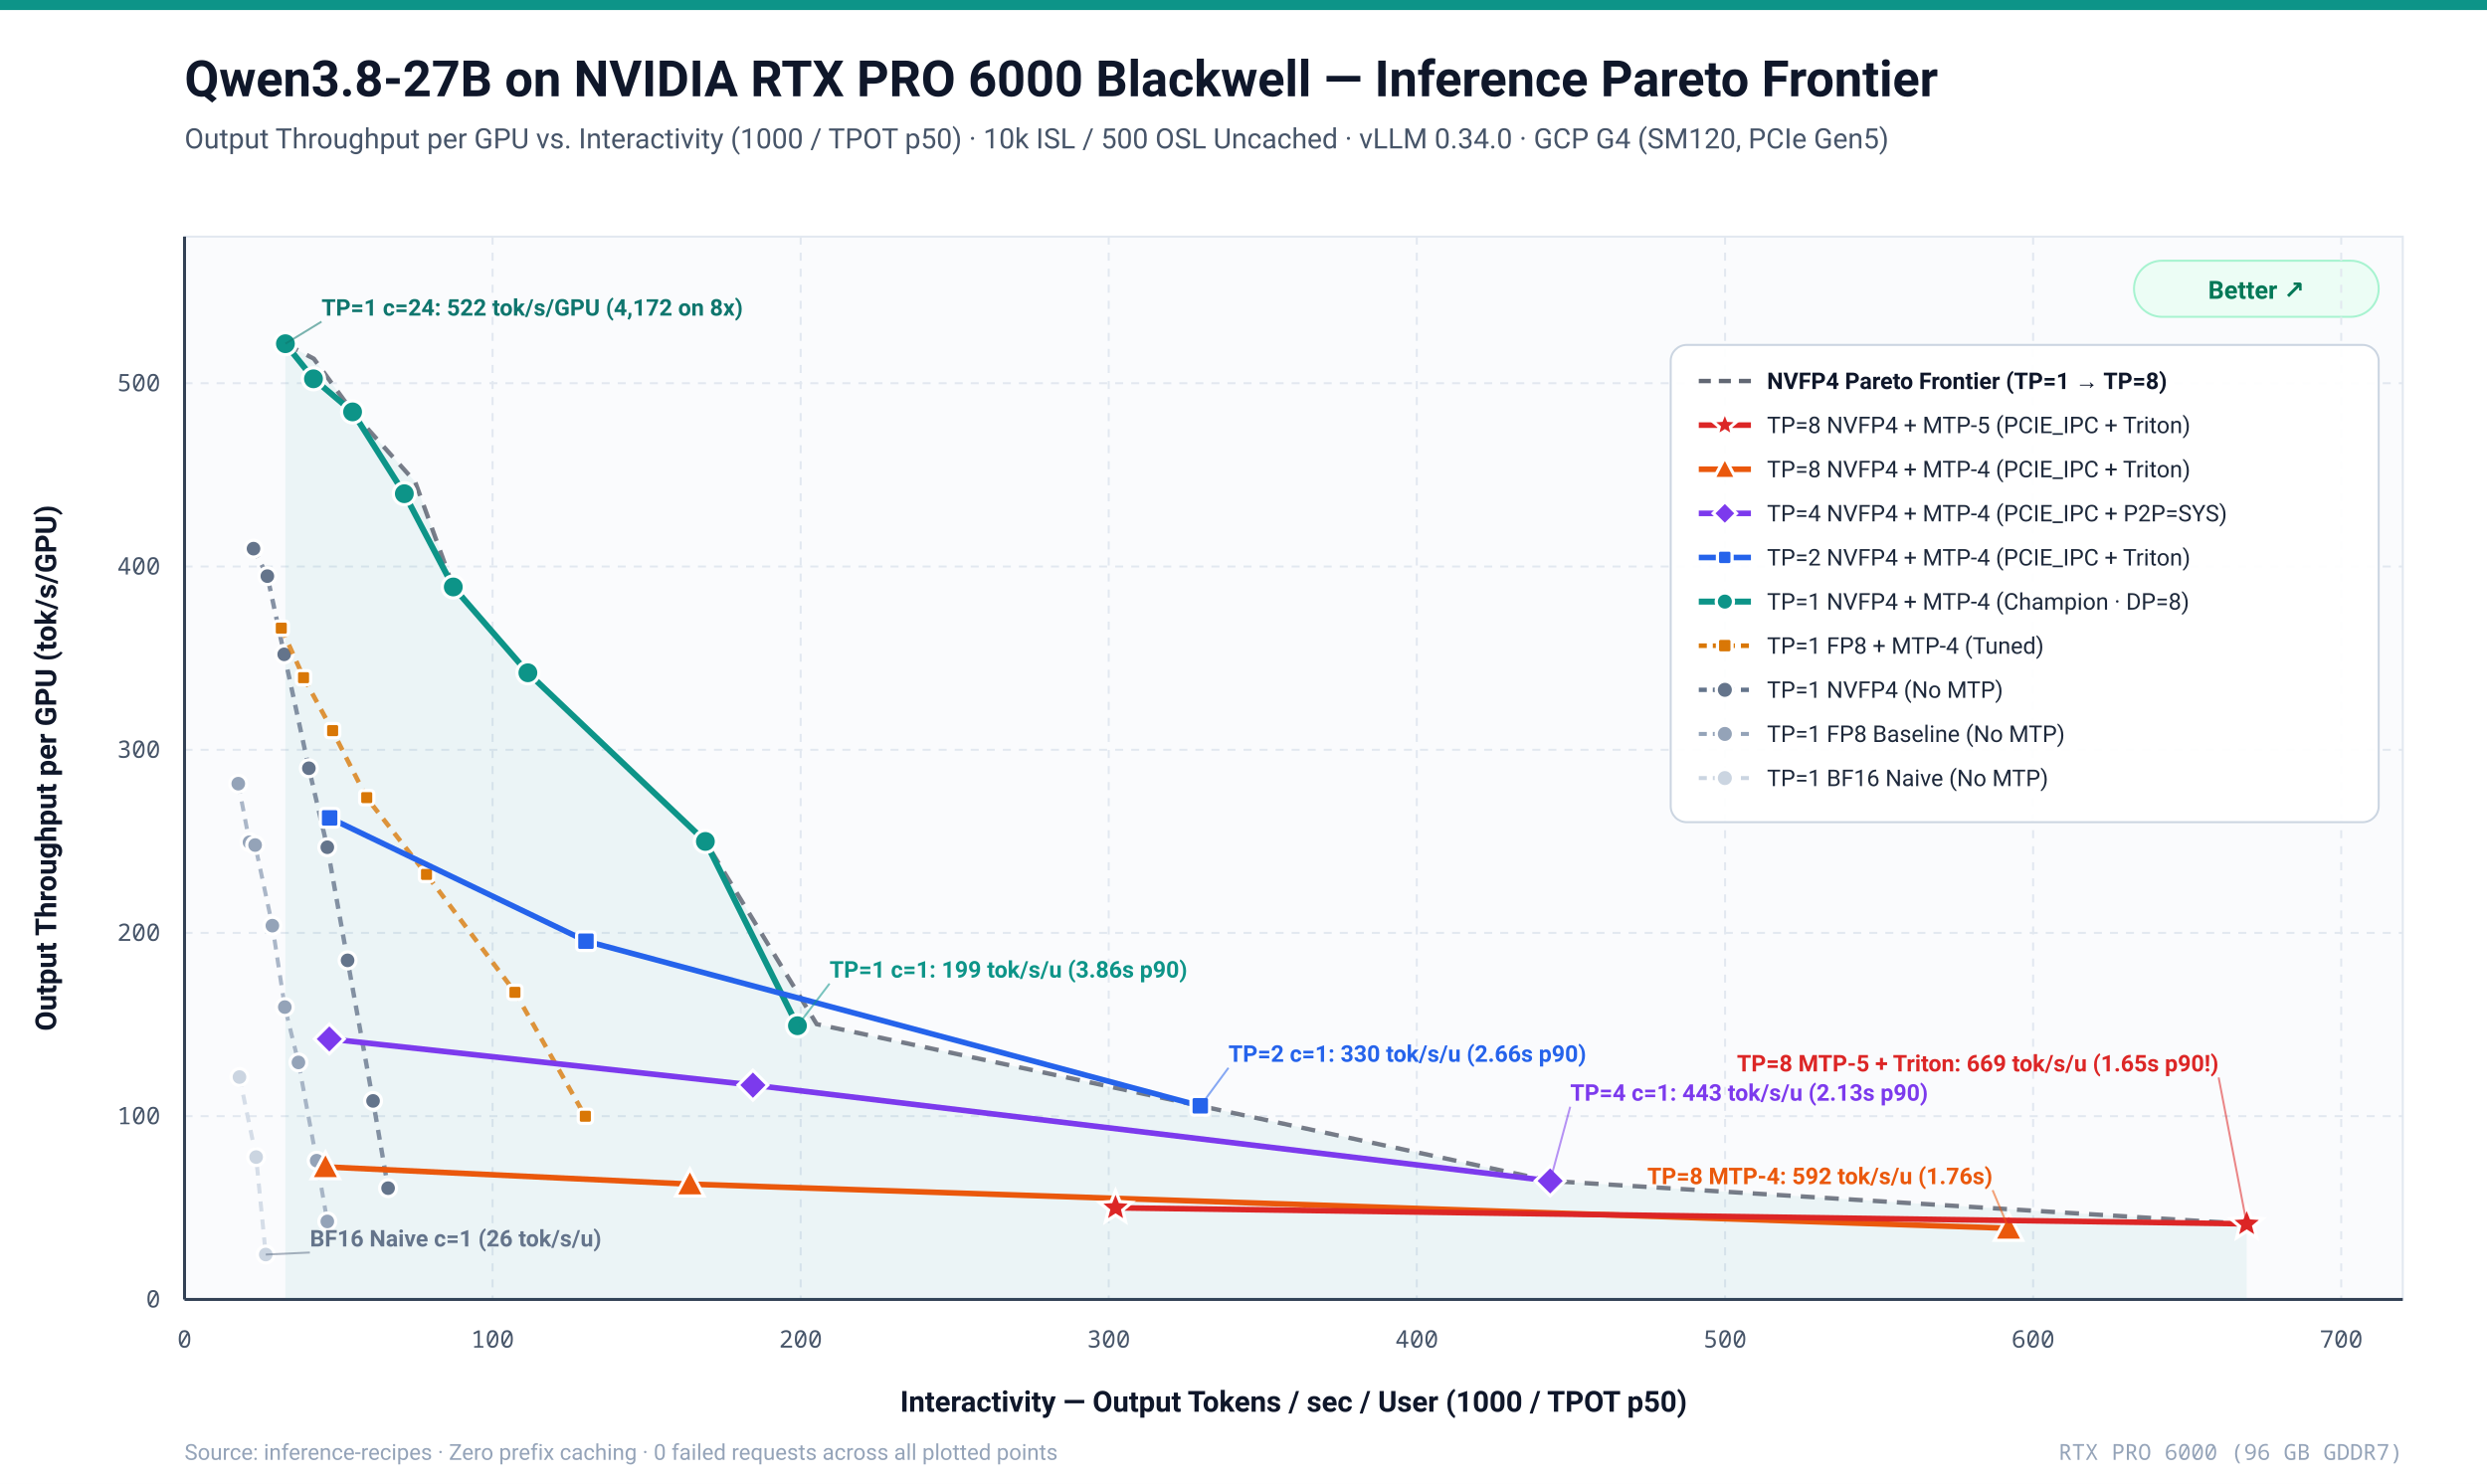
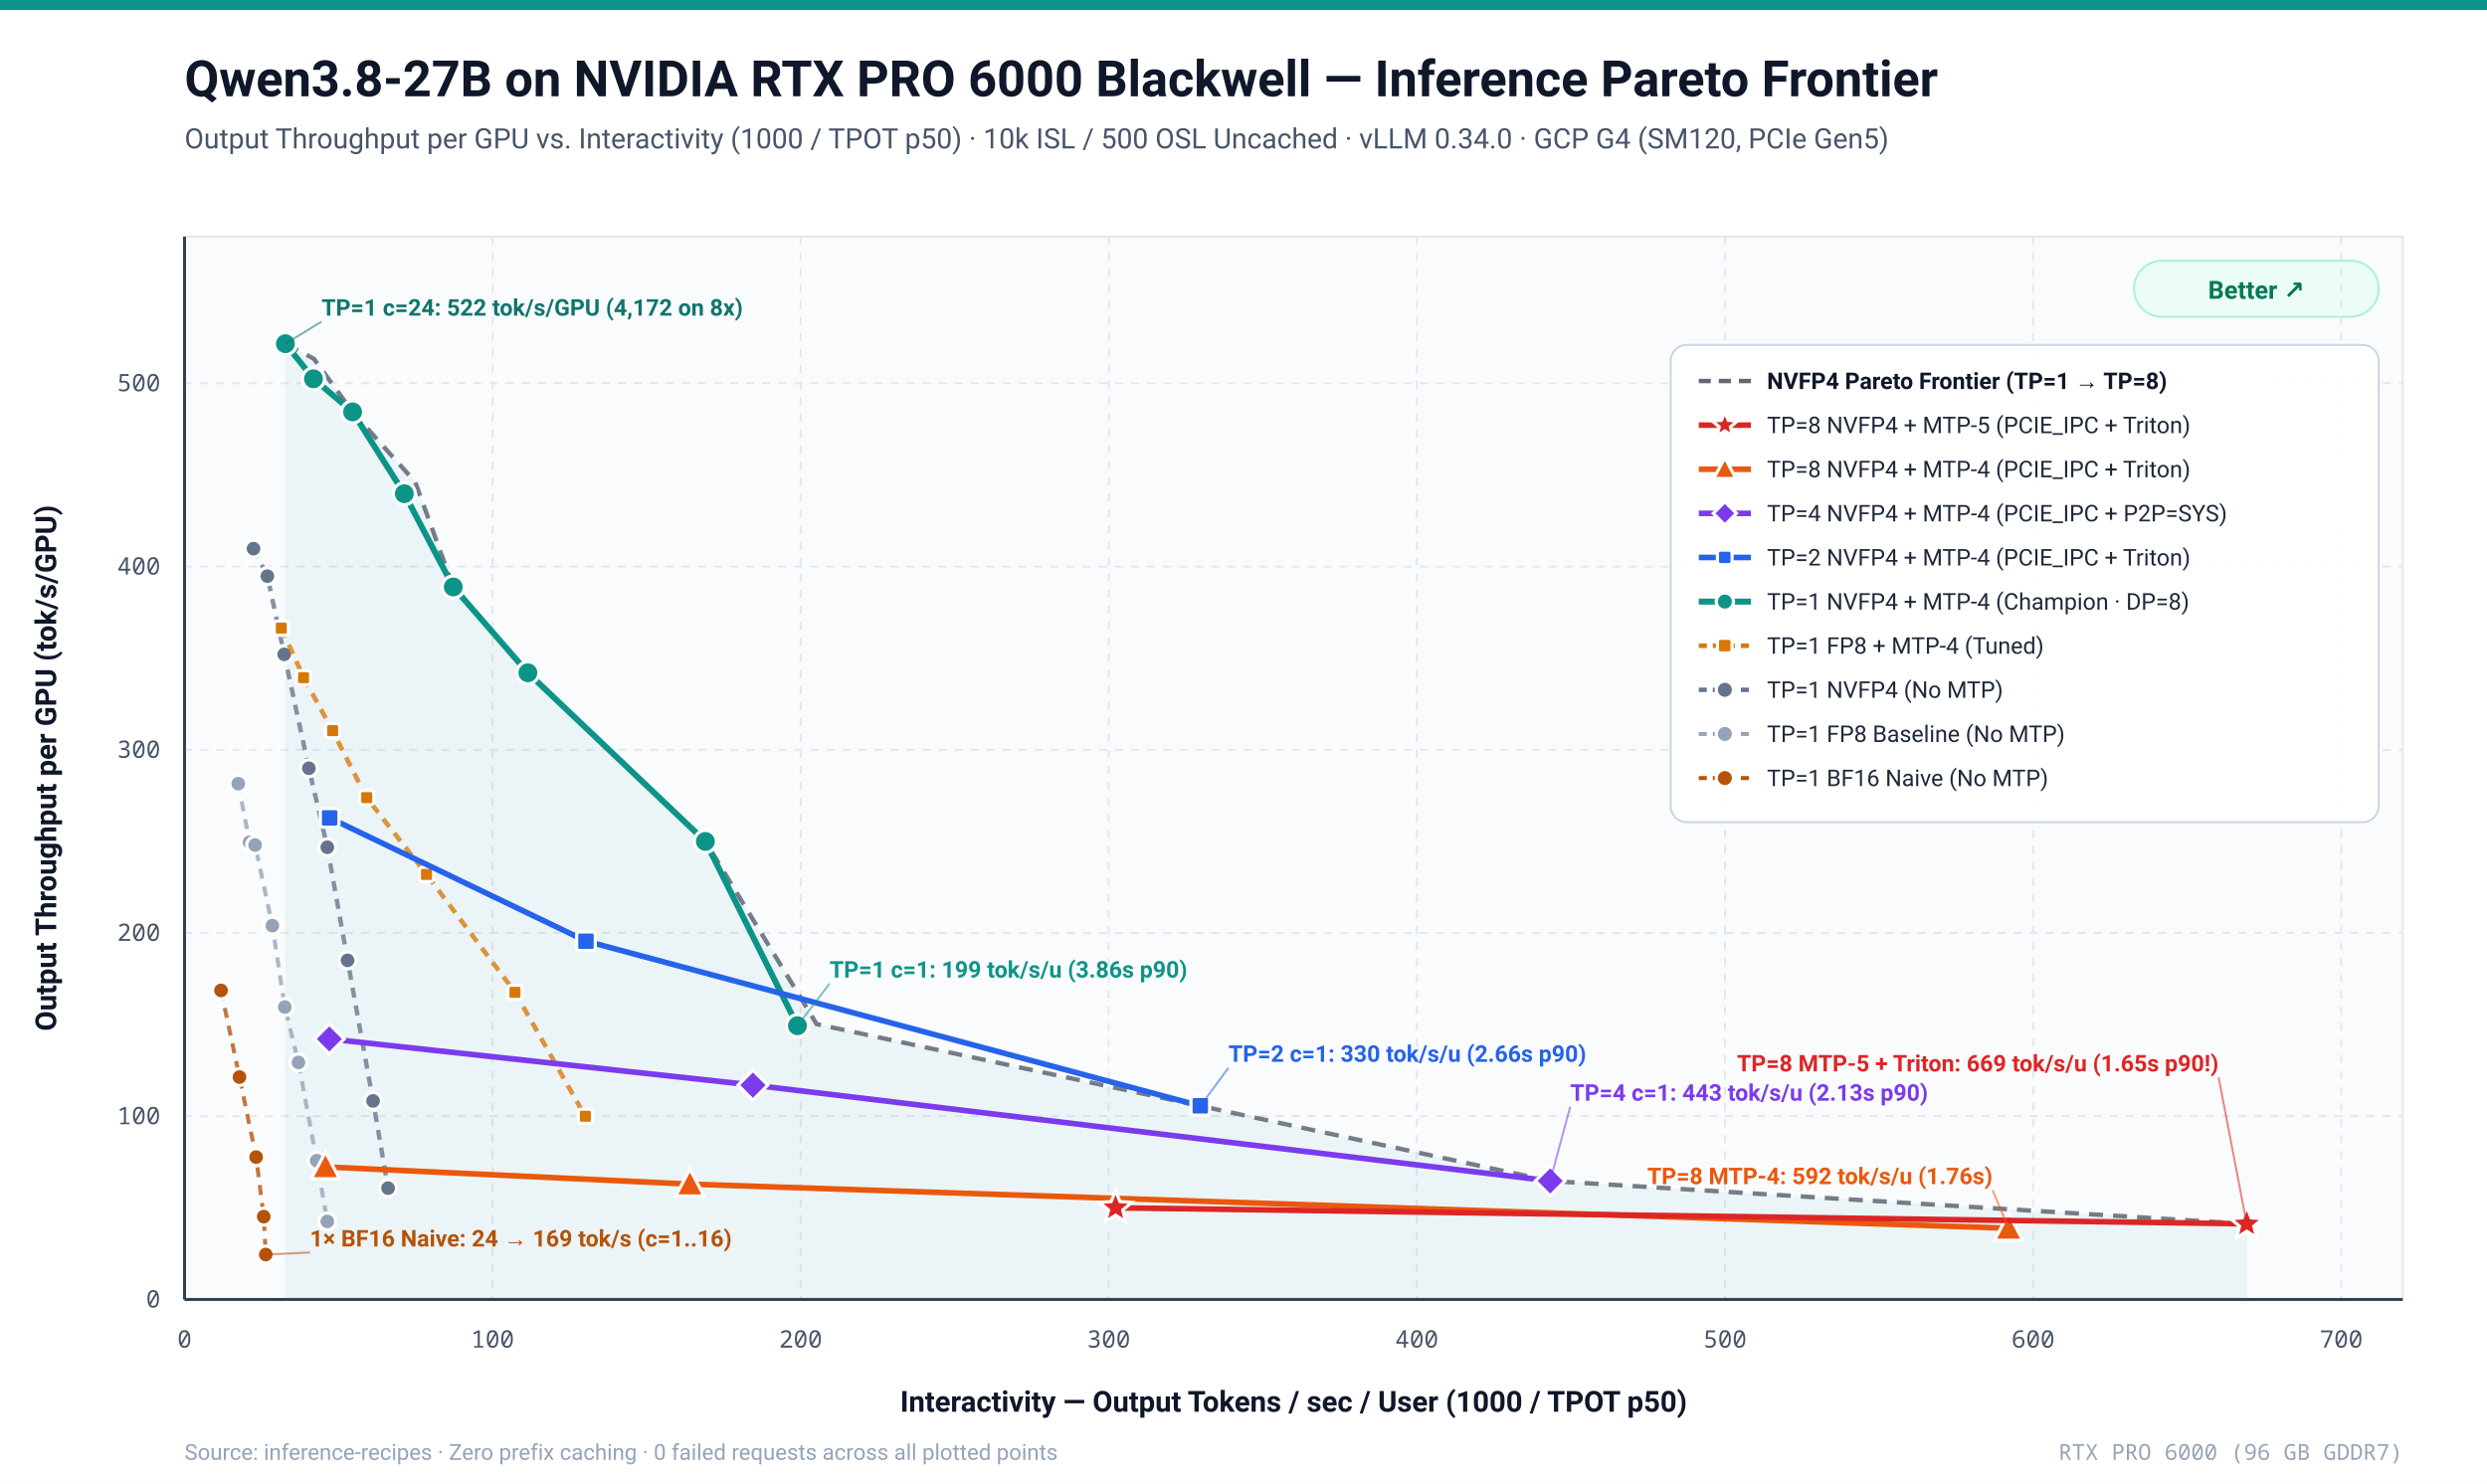
<svg xmlns="http://www.w3.org/2000/svg" width="1240" height="740" viewBox="0 0 1240 740">
  <rect width="100%" height="100%" fill="#FFFFFF" />
  <rect x="0" y="0" width="1240" height="5" fill="#0D9488" />
  <rect x="92" y="118" width="1106" height="530" fill="#FAFBFD" stroke="#E2E8F0" stroke-width="1" />
  <text x="92" y="48" font-family="Roboto, 'Liberation Sans', 'DejaVu Sans', sans-serif" font-size="25" font-weight="700" fill="#0F172A">Qwen3.8-27B on NVIDIA RTX PRO 6000 Blackwell — Inference Pareto Frontier</text>
  <text x="92" y="74" font-family="Roboto, 'Liberation Sans', 'DejaVu Sans', sans-serif" font-size="14" fill="#475569">Output Throughput per GPU vs. Interactivity (1000 / TPOT p50) · 10k ISL / 500 OSL Uncached · vLLM 0.34.0 · GCP G4 (SM120, PCIe Gen5)</text>
  <rect x="1064" y="130" width="122" height="28" rx="14" fill="#ECFDF5" stroke="#A7F3D0" stroke-width="1" />
  <text x="1125" y="149" text-anchor="middle" font-family="Roboto, 'Liberation Sans', 'DejaVu Sans', sans-serif" font-size="12.5" font-weight="700" fill="#047857">Better  ↗</text>
  <line x1="92.0" y1="118" x2="92.0" y2="648" stroke="#E2E8F0" stroke-width="1" stroke-dasharray="4,4" />
  <text x="92.0" y="672" text-anchor="middle" font-family="'Noto Sans Mono', 'Liberation Mono', 'DejaVu Sans Mono', monospace" font-size="12" fill="#475569">0</text>
  <line x1="245.6" y1="118" x2="245.6" y2="648" stroke="#E2E8F0" stroke-width="1" stroke-dasharray="4,4" />
  <text x="245.6" y="672" text-anchor="middle" font-family="'Noto Sans Mono', 'Liberation Mono', 'DejaVu Sans Mono', monospace" font-size="12" fill="#475569">100</text>
  <line x1="399.2" y1="118" x2="399.2" y2="648" stroke="#E2E8F0" stroke-width="1" stroke-dasharray="4,4" />
  <text x="399.2" y="672" text-anchor="middle" font-family="'Noto Sans Mono', 'Liberation Mono', 'DejaVu Sans Mono', monospace" font-size="12" fill="#475569">200</text>
  <line x1="552.8" y1="118" x2="552.8" y2="648" stroke="#E2E8F0" stroke-width="1" stroke-dasharray="4,4" />
  <text x="552.8" y="672" text-anchor="middle" font-family="'Noto Sans Mono', 'Liberation Mono', 'DejaVu Sans Mono', monospace" font-size="12" fill="#475569">300</text>
  <line x1="706.4" y1="118" x2="706.4" y2="648" stroke="#E2E8F0" stroke-width="1" stroke-dasharray="4,4" />
  <text x="706.4" y="672" text-anchor="middle" font-family="'Noto Sans Mono', 'Liberation Mono', 'DejaVu Sans Mono', monospace" font-size="12" fill="#475569">400</text>
  <line x1="860.1" y1="118" x2="860.1" y2="648" stroke="#E2E8F0" stroke-width="1" stroke-dasharray="4,4" />
  <text x="860.1" y="672" text-anchor="middle" font-family="'Noto Sans Mono', 'Liberation Mono', 'DejaVu Sans Mono', monospace" font-size="12" fill="#475569">500</text>
  <line x1="1013.7" y1="118" x2="1013.7" y2="648" stroke="#E2E8F0" stroke-width="1" stroke-dasharray="4,4" />
  <text x="1013.7" y="672" text-anchor="middle" font-family="'Noto Sans Mono', 'Liberation Mono', 'DejaVu Sans Mono', monospace" font-size="12" fill="#475569">600</text>
  <line x1="1167.3" y1="118" x2="1167.3" y2="648" stroke="#E2E8F0" stroke-width="1" stroke-dasharray="4,4" />
  <text x="1167.3" y="672" text-anchor="middle" font-family="'Noto Sans Mono', 'Liberation Mono', 'DejaVu Sans Mono', monospace" font-size="12" fill="#475569">700</text>
  <line x1="92" y1="648.0" x2="1198" y2="648.0" stroke="#E2E8F0" stroke-width="1" stroke-dasharray="4,4" />
  <text x="80" y="652.0" text-anchor="end" font-family="'Noto Sans Mono', 'Liberation Mono', 'DejaVu Sans Mono', monospace" font-size="12" fill="#475569">0</text>
  <line x1="92" y1="556.6" x2="1198" y2="556.6" stroke="#E2E8F0" stroke-width="1" stroke-dasharray="4,4" />
  <text x="80" y="560.6" text-anchor="end" font-family="'Noto Sans Mono', 'Liberation Mono', 'DejaVu Sans Mono', monospace" font-size="12" fill="#475569">100</text>
  <line x1="92" y1="465.2" x2="1198" y2="465.2" stroke="#E2E8F0" stroke-width="1" stroke-dasharray="4,4" />
  <text x="80" y="469.2" text-anchor="end" font-family="'Noto Sans Mono', 'Liberation Mono', 'DejaVu Sans Mono', monospace" font-size="12" fill="#475569">200</text>
  <line x1="92" y1="373.9" x2="1198" y2="373.9" stroke="#E2E8F0" stroke-width="1" stroke-dasharray="4,4" />
  <text x="80" y="377.9" text-anchor="end" font-family="'Noto Sans Mono', 'Liberation Mono', 'DejaVu Sans Mono', monospace" font-size="12" fill="#475569">300</text>
  <line x1="92" y1="282.5" x2="1198" y2="282.5" stroke="#E2E8F0" stroke-width="1" stroke-dasharray="4,4" />
  <text x="80" y="286.5" text-anchor="end" font-family="'Noto Sans Mono', 'Liberation Mono', 'DejaVu Sans Mono', monospace" font-size="12" fill="#475569">400</text>
  <line x1="92" y1="191.1" x2="1198" y2="191.1" stroke="#E2E8F0" stroke-width="1" stroke-dasharray="4,4" />
  <text x="80" y="195.1" text-anchor="end" font-family="'Noto Sans Mono', 'Liberation Mono', 'DejaVu Sans Mono', monospace" font-size="12" fill="#475569">500</text>
  <line x1="92" y1="648" x2="1198" y2="648" stroke="#334155" stroke-width="1.5" />
  <line x1="92" y1="118" x2="92" y2="648" stroke="#334155" stroke-width="1.5" />
  <text x="645.0" y="704" text-anchor="middle" font-family="Roboto, 'Liberation Sans', 'DejaVu Sans', sans-serif" font-size="14.5" font-weight="600" fill="#0F172A">Interactivity — Output Tokens / sec / User  (1000 / TPOT p50)</text>
  <text x="28" y="383.0" text-anchor="middle" font-family="Roboto, 'Liberation Sans', 'DejaVu Sans', sans-serif" font-size="14.5" font-weight="600" fill="#0F172A" transform="rotate(-90 28 383.0)">Output Throughput per GPU  (tok/s/GPU)</text>
  <polygon points="142.3,648.0 142.3,171.4 156.5,178.9 175.8,205.4 207.0,240.3 226.0,292.7 263.2,335.5 351.7,419.6 407.2,510.7 598.5,551.5 772.9,588.9 1120.2,610.3 1120.2,648.0" fill="#0D9488" fill-opacity="0.06" />
  <path d="M 142.3,171.4 L 156.5,178.9 L 175.8,205.4 L 207.0,240.3 L 226.0,292.7 L 263.2,335.5 L 351.7,419.6 L 407.2,510.7 L 598.5,551.5 L 772.9,588.9 L 1120.2,610.3" fill="none" stroke="#0F172A" stroke-width="2.2" stroke-dasharray="7,5" stroke-opacity="0.55" />
-   <path d="M 119.4,537.1 L 127.7,577.0 L 132.5,625.6" fill="none" stroke="#CBD5E1" stroke-width="2.0" stroke-dasharray="5,4" stroke-opacity="0.78" />
-   <circle cx="119.4" cy="537.1" r="4.2" fill="#CBD5E1" stroke="#FFFFFF" stroke-width="1.6" />
-   <circle cx="127.7" cy="577.0" r="4.2" fill="#CBD5E1" stroke="#FFFFFF" stroke-width="1.6" />
-   <circle cx="132.5" cy="625.6" r="4.2" fill="#CBD5E1" stroke="#FFFFFF" stroke-width="1.6" />
+   <path d="M 110.2,493.9 L 119.4,537.1 L 127.7,577.0 L 131.5,606.7 L 132.5,625.6" fill="none" stroke="#B45309" stroke-width="2.0" stroke-dasharray="5,4" stroke-opacity="0.78" />
+   <circle cx="110.2" cy="493.9" r="4.2" fill="#B45309" stroke="#FFFFFF" stroke-width="1.6" />
+   <circle cx="119.4" cy="537.1" r="4.2" fill="#B45309" stroke="#FFFFFF" stroke-width="1.6" />
+   <circle cx="127.7" cy="577.0" r="4.2" fill="#B45309" stroke="#FFFFFF" stroke-width="1.6" />
+   <circle cx="131.5" cy="606.7" r="4.2" fill="#B45309" stroke="#FFFFFF" stroke-width="1.6" />
+   <circle cx="132.5" cy="625.6" r="4.2" fill="#B45309" stroke="#FFFFFF" stroke-width="1.6" />
  <path d="M 118.8,390.8 L 124.4,420.0 L 127.2,421.4 L 135.8,461.6 L 142.0,502.2 L 148.8,529.8 L 157.9,578.8 L 163.2,609.1" fill="none" stroke="#94A3B8" stroke-width="2.0" stroke-dasharray="5,4" stroke-opacity="0.78" />
  <circle cx="118.8" cy="390.8" r="4.2" fill="#94A3B8" stroke="#FFFFFF" stroke-width="1.6" />
  <circle cx="124.4" cy="420.0" r="4.2" fill="#94A3B8" stroke="#FFFFFF" stroke-width="1.6" />
  <circle cx="127.2" cy="421.4" r="4.2" fill="#94A3B8" stroke="#FFFFFF" stroke-width="1.6" />
  <circle cx="135.8" cy="461.6" r="4.2" fill="#94A3B8" stroke="#FFFFFF" stroke-width="1.6" />
  <circle cx="142.0" cy="502.2" r="4.2" fill="#94A3B8" stroke="#FFFFFF" stroke-width="1.6" />
  <circle cx="148.8" cy="529.8" r="4.2" fill="#94A3B8" stroke="#FFFFFF" stroke-width="1.6" />
  <circle cx="157.9" cy="578.8" r="4.2" fill="#94A3B8" stroke="#FFFFFF" stroke-width="1.6" />
  <circle cx="163.2" cy="609.1" r="4.2" fill="#94A3B8" stroke="#FFFFFF" stroke-width="1.6" />
  <path d="M 126.4,273.6 L 133.3,287.3 L 141.7,326.3 L 154.0,383.1 L 163.2,422.5 L 173.3,478.9 L 186.0,549.0 L 193.5,592.5" fill="none" stroke="#64748B" stroke-width="2.2" stroke-dasharray="5,4" stroke-opacity="0.78" />
  <circle cx="126.4" cy="273.6" r="4.2" fill="#64748B" stroke="#FFFFFF" stroke-width="1.6" />
  <circle cx="133.3" cy="287.3" r="4.2" fill="#64748B" stroke="#FFFFFF" stroke-width="1.6" />
  <circle cx="141.7" cy="326.3" r="4.2" fill="#64748B" stroke="#FFFFFF" stroke-width="1.6" />
  <circle cx="154.0" cy="383.1" r="4.2" fill="#64748B" stroke="#FFFFFF" stroke-width="1.6" />
  <circle cx="163.2" cy="422.5" r="4.2" fill="#64748B" stroke="#FFFFFF" stroke-width="1.6" />
  <circle cx="173.3" cy="478.9" r="4.2" fill="#64748B" stroke="#FFFFFF" stroke-width="1.6" />
  <circle cx="186.0" cy="549.0" r="4.2" fill="#64748B" stroke="#FFFFFF" stroke-width="1.6" />
  <circle cx="193.5" cy="592.5" r="4.2" fill="#64748B" stroke="#FFFFFF" stroke-width="1.6" />
  <path d="M 140.3,313.3 L 151.4,337.9 L 165.8,364.4 L 182.8,397.8 L 212.7,436.1 L 256.8,494.8 L 291.8,556.7" fill="none" stroke="#D97706" stroke-width="2.3" stroke-dasharray="5,4" stroke-opacity="0.78" />
  <rect x="136.7" y="309.7" width="7.1" height="7.1" rx="1.5" fill="#D97706" stroke="#FFFFFF" stroke-width="1.6" />
  <rect x="147.8" y="334.4" width="7.1" height="7.1" rx="1.5" fill="#D97706" stroke="#FFFFFF" stroke-width="1.6" />
  <rect x="162.3" y="360.8" width="7.1" height="7.1" rx="1.5" fill="#D97706" stroke="#FFFFFF" stroke-width="1.6" />
  <rect x="179.3" y="394.2" width="7.1" height="7.1" rx="1.5" fill="#D97706" stroke="#FFFFFF" stroke-width="1.6" />
  <rect x="209.1" y="432.5" width="7.1" height="7.1" rx="1.5" fill="#D97706" stroke="#FFFFFF" stroke-width="1.6" />
  <rect x="253.2" y="491.3" width="7.1" height="7.1" rx="1.5" fill="#D97706" stroke="#FFFFFF" stroke-width="1.6" />
  <rect x="288.3" y="553.1" width="7.1" height="7.1" rx="1.5" fill="#D97706" stroke="#FFFFFF" stroke-width="1.6" />
  <path d="M 142.3,171.4 L 156.3,188.9 L 175.8,205.4 L 201.6,246.2 L 226.0,292.7 L 263.2,335.5 L 351.7,419.6 L 397.6,511.5" fill="none" stroke="#0D9488" stroke-width="3.0" stroke-opacity="1.0" />
  <circle cx="142.3" cy="171.4" r="5.5" fill="#0D9488" stroke="#FFFFFF" stroke-width="1.6" />
  <circle cx="156.3" cy="188.9" r="5.5" fill="#0D9488" stroke="#FFFFFF" stroke-width="1.6" />
  <circle cx="175.8" cy="205.4" r="5.5" fill="#0D9488" stroke="#FFFFFF" stroke-width="1.6" />
  <circle cx="201.6" cy="246.2" r="5.5" fill="#0D9488" stroke="#FFFFFF" stroke-width="1.6" />
  <circle cx="226.0" cy="292.7" r="5.5" fill="#0D9488" stroke="#FFFFFF" stroke-width="1.6" />
  <circle cx="263.2" cy="335.5" r="5.5" fill="#0D9488" stroke="#FFFFFF" stroke-width="1.6" />
  <circle cx="351.7" cy="419.6" r="5.5" fill="#0D9488" stroke="#FFFFFF" stroke-width="1.6" />
  <circle cx="397.6" cy="511.5" r="5.5" fill="#0D9488" stroke="#FFFFFF" stroke-width="1.6" />
  <path d="M 164.4,407.9 L 292.2,469.3 L 598.5,551.5" fill="none" stroke="#2563EB" stroke-width="2.8" stroke-opacity="1.0" />
  <rect x="159.7" y="403.2" width="9.3" height="9.3" rx="1.5" fill="#2563EB" stroke="#FFFFFF" stroke-width="1.6" />
  <rect x="287.5" y="464.7" width="9.3" height="9.3" rx="1.5" fill="#2563EB" stroke="#FFFFFF" stroke-width="1.6" />
  <rect x="593.8" y="546.8" width="9.3" height="9.3" rx="1.5" fill="#2563EB" stroke="#FFFFFF" stroke-width="1.6" />
  <path d="M 164.2,518.1 L 375.4,541.1 L 772.9,588.9" fill="none" stroke="#7C3AED" stroke-width="2.8" stroke-opacity="1.0" />
  <polygon points="164.2,510.7 171.6,518.1 164.2,525.5 156.8,518.1" fill="#7C3AED" stroke="#FFFFFF" stroke-width="1.6" />
  <polygon points="375.4,533.7 382.8,541.1 375.4,548.6 368.0,541.1" fill="#7C3AED" stroke="#FFFFFF" stroke-width="1.6" />
  <polygon points="772.9,581.5 780.3,588.9 772.9,596.3 765.5,588.9" fill="#7C3AED" stroke="#FFFFFF" stroke-width="1.6" />
  <path d="M 162.3,581.9 L 344.0,590.5 L 1001.5,612.5" fill="none" stroke="#EA580C" stroke-width="2.8" stroke-opacity="1.0" />
  <polygon points="162.3,574.5 169.3,587.8 155.2,587.8" fill="#EA580C" stroke="#FFFFFF" stroke-width="1.6" />
  <polygon points="344.0,583.0 351.0,596.4 336.9,596.4" fill="#EA580C" stroke="#FFFFFF" stroke-width="1.6" />
  <polygon points="1001.5,605.1 1008.5,618.5 994.4,618.5" fill="#EA580C" stroke="#FFFFFF" stroke-width="1.6" />
  <path d="M 556.2,602.3 L 1120.2,610.3" fill="none" stroke="#DC2626" stroke-width="2.8" stroke-opacity="1.0" />
  <polygon points="556.2,593.7 558.4,599.2 564.3,599.6 559.8,603.4 561.2,609.2 556.2,606.0 551.2,609.2 552.7,603.4 548.1,599.6 554.0,599.2" fill="#DC2626" stroke="#FFFFFF" stroke-width="1.6" />
  <polygon points="1120.2,601.8 1122.4,607.3 1128.3,607.7 1123.7,611.5 1125.2,617.2 1120.2,614.0 1115.2,617.2 1116.6,611.5 1112.1,607.7 1118.0,607.3" fill="#DC2626" stroke="#FFFFFF" stroke-width="1.6" />
  <line x1="142.3" y1="171.4" x2="160.3" y2="160.4" stroke="#0F766E" stroke-width="1" stroke-opacity="0.55" />
  <text x="160.3" y="157.4" text-anchor="start" font-family="Roboto, 'Liberation Sans', 'DejaVu Sans', sans-serif" font-size="11.5" font-weight="600" fill="#0F766E">TP=1 c=24: 522 tok/s/GPU (4,172 on 8x)</text>
  <line x1="397.6" y1="511.5" x2="413.6" y2="490.5" stroke="#0D9488" stroke-width="1" stroke-opacity="0.55" />
  <text x="413.6" y="487.5" text-anchor="start" font-family="Roboto, 'Liberation Sans', 'DejaVu Sans', sans-serif" font-size="11.5" font-weight="600" fill="#0D9488">TP=1 c=1: 199 tok/s/u (3.86s p90)</text>
  <line x1="598.5" y1="551.5" x2="612.5" y2="532.5" stroke="#2563EB" stroke-width="1" stroke-opacity="0.55" />
  <text x="612.5" y="529.5" text-anchor="start" font-family="Roboto, 'Liberation Sans', 'DejaVu Sans', sans-serif" font-size="11.5" font-weight="600" fill="#2563EB">TP=2 c=1: 330 tok/s/u (2.66s p90)</text>
  <line x1="772.9" y1="588.9" x2="782.9" y2="551.9" stroke="#7C3AED" stroke-width="1" stroke-opacity="0.55" />
  <text x="782.9" y="548.9" text-anchor="start" font-family="Roboto, 'Liberation Sans', 'DejaVu Sans', sans-serif" font-size="11.5" font-weight="600" fill="#7C3AED">TP=4 c=1: 443 tok/s/u (2.13s p90)</text>
  <line x1="1001.5" y1="612.5" x2="993.5" y2="593.5" stroke="#EA580C" stroke-width="1" stroke-opacity="0.55" />
  <text x="993.5" y="590.5" text-anchor="end" font-family="Roboto, 'Liberation Sans', 'DejaVu Sans', sans-serif" font-size="11.5" font-weight="600" fill="#EA580C">TP=8 MTP-4: 592 tok/s/u (1.76s)</text>
  <line x1="1120.2" y1="610.3" x2="1106.2" y2="537.3" stroke="#DC2626" stroke-width="1" stroke-opacity="0.55" />
  <text x="1106.2" y="534.3" text-anchor="end" font-family="Roboto, 'Liberation Sans', 'DejaVu Sans', sans-serif" font-size="11.5" font-weight="600" fill="#DC2626">TP=8 MTP-5 + Triton: 669 tok/s/u (1.65s p90!)</text>
-   <line x1="132.5" y1="625.6" x2="154.5" y2="624.6" stroke="#64748B" stroke-width="1" stroke-opacity="0.55" />
-   <text x="154.5" y="621.6" text-anchor="start" font-family="Roboto, 'Liberation Sans', 'DejaVu Sans', sans-serif" font-size="11.5" font-weight="600" fill="#64748B">BF16 Naive c=1 (26 tok/s/u)</text>
+   <line x1="132.5" y1="625.6" x2="154.5" y2="624.6" stroke="#B45309" stroke-width="1" stroke-opacity="0.55" />
+   <text x="154.5" y="621.6" text-anchor="start" font-family="Roboto, 'Liberation Sans', 'DejaVu Sans', sans-serif" font-size="11.5" font-weight="600" fill="#B45309">1× BF16 Naive: 24 → 169 tok/s (c=1..16)</text>
  <rect x="833" y="172" width="353" height="238" rx="8" fill="#FFFFFF" fill-opacity="0.94" stroke="#CBD5E1" stroke-width="1" />
  <line x1="847" y1="190" x2="873" y2="190" stroke="#0F172A" stroke-width="2.2" stroke-dasharray="6,4" stroke-opacity="0.65" />
  <text x="881" y="194" font-family="Roboto, 'Liberation Sans', 'DejaVu Sans', sans-serif" font-size="11.5" font-weight="700" fill="#0F172A">NVFP4 Pareto Frontier (TP=1 → TP=8)</text>
  <line x1="847" y1="212" x2="873" y2="212" stroke="#DC2626" stroke-width="2.8" />
  <polygon points="860.0,205.3 861.7,209.6 866.3,209.9 862.8,212.9 863.9,217.4 860.0,214.9 856.1,217.4 857.2,212.9 853.7,209.9 858.3,209.6" fill="#DC2626" stroke="#FFFFFF" stroke-width="1.6" />
  <text x="881" y="216" font-family="Roboto, 'Liberation Sans', 'DejaVu Sans', sans-serif" font-size="11.5" fill="#1E293B">TP=8 NVFP4 + MTP-5 (PCIE_IPC + Triton)</text>
  <line x1="847" y1="234" x2="873" y2="234" stroke="#EA580C" stroke-width="2.8" />
  <polygon points="860.0,228.2 865.5,238.6 854.5,238.6" fill="#EA580C" stroke="#FFFFFF" stroke-width="1.6" />
  <text x="881" y="238" font-family="Roboto, 'Liberation Sans', 'DejaVu Sans', sans-serif" font-size="11.5" fill="#1E293B">TP=8 NVFP4 + MTP-4 (PCIE_IPC + Triton)</text>
  <line x1="847" y1="256" x2="873" y2="256" stroke="#7C3AED" stroke-width="2.8" />
  <polygon points="860.0,250.2 865.8,256.0 860.0,261.8 854.2,256.0" fill="#7C3AED" stroke="#FFFFFF" stroke-width="1.6" />
  <text x="881" y="260" font-family="Roboto, 'Liberation Sans', 'DejaVu Sans', sans-serif" font-size="11.5" fill="#1E293B">TP=4 NVFP4 + MTP-4 (PCIE_IPC + P2P=SYS)</text>
  <line x1="847" y1="278" x2="873" y2="278" stroke="#2563EB" stroke-width="2.8" />
  <rect x="856.3" y="274.3" width="7.3" height="7.3" rx="1.5" fill="#2563EB" stroke="#FFFFFF" stroke-width="1.6" />
  <text x="881" y="282" font-family="Roboto, 'Liberation Sans', 'DejaVu Sans', sans-serif" font-size="11.5" fill="#1E293B">TP=2 NVFP4 + MTP-4 (PCIE_IPC + Triton)</text>
  <line x1="847" y1="300" x2="873" y2="300" stroke="#0D9488" stroke-width="3.0" />
  <circle cx="860.0" cy="300.0" r="4.3" fill="#0D9488" stroke="#FFFFFF" stroke-width="1.6" />
  <text x="881" y="304" font-family="Roboto, 'Liberation Sans', 'DejaVu Sans', sans-serif" font-size="11.5" fill="#1E293B">TP=1 NVFP4 + MTP-4 (Champion · DP=8)</text>
  <line x1="847" y1="322" x2="873" y2="322" stroke="#D97706" stroke-width="2.3" stroke-dasharray="4,3" />
  <rect x="856.3" y="318.3" width="7.3" height="7.3" rx="1.5" fill="#D97706" stroke="#FFFFFF" stroke-width="1.6" />
  <text x="881" y="326" font-family="Roboto, 'Liberation Sans', 'DejaVu Sans', sans-serif" font-size="11.5" fill="#1E293B">TP=1 FP8 + MTP-4 (Tuned)</text>
  <line x1="847" y1="344" x2="873" y2="344" stroke="#64748B" stroke-width="2.2" stroke-dasharray="4,3" />
  <circle cx="860.0" cy="344.0" r="4.3" fill="#64748B" stroke="#FFFFFF" stroke-width="1.6" />
  <text x="881" y="348" font-family="Roboto, 'Liberation Sans', 'DejaVu Sans', sans-serif" font-size="11.5" fill="#1E293B">TP=1 NVFP4 (No MTP)</text>
  <line x1="847" y1="366" x2="873" y2="366" stroke="#94A3B8" stroke-width="2.0" stroke-dasharray="4,3" />
  <circle cx="860.0" cy="366.0" r="4.3" fill="#94A3B8" stroke="#FFFFFF" stroke-width="1.6" />
  <text x="881" y="370" font-family="Roboto, 'Liberation Sans', 'DejaVu Sans', sans-serif" font-size="11.5" fill="#1E293B">TP=1 FP8 Baseline (No MTP)</text>
-   <line x1="847" y1="388" x2="873" y2="388" stroke="#CBD5E1" stroke-width="2.0" stroke-dasharray="4,3" />
-   <circle cx="860.0" cy="388.0" r="4.3" fill="#CBD5E1" stroke="#FFFFFF" stroke-width="1.6" />
+   <line x1="847" y1="388" x2="873" y2="388" stroke="#B45309" stroke-width="2.0" stroke-dasharray="4,3" />
+   <circle cx="860.0" cy="388.0" r="4.3" fill="#B45309" stroke="#FFFFFF" stroke-width="1.6" />
  <text x="881" y="392" font-family="Roboto, 'Liberation Sans', 'DejaVu Sans', sans-serif" font-size="11.5" fill="#1E293B">TP=1 BF16 Naive (No MTP)</text>
  <text x="92" y="728" font-family="Roboto, 'Liberation Sans', 'DejaVu Sans', sans-serif" font-size="11" fill="#94A3B8">Source: inference-recipes · Zero prefix caching · 0 failed requests across all plotted points</text>
  <text x="1198" y="728" text-anchor="end" font-family="'Noto Sans Mono', 'Liberation Mono', 'DejaVu Sans Mono', monospace" font-size="11" fill="#94A3B8">RTX PRO 6000 (96 GB GDDR7)</text>
</svg>
